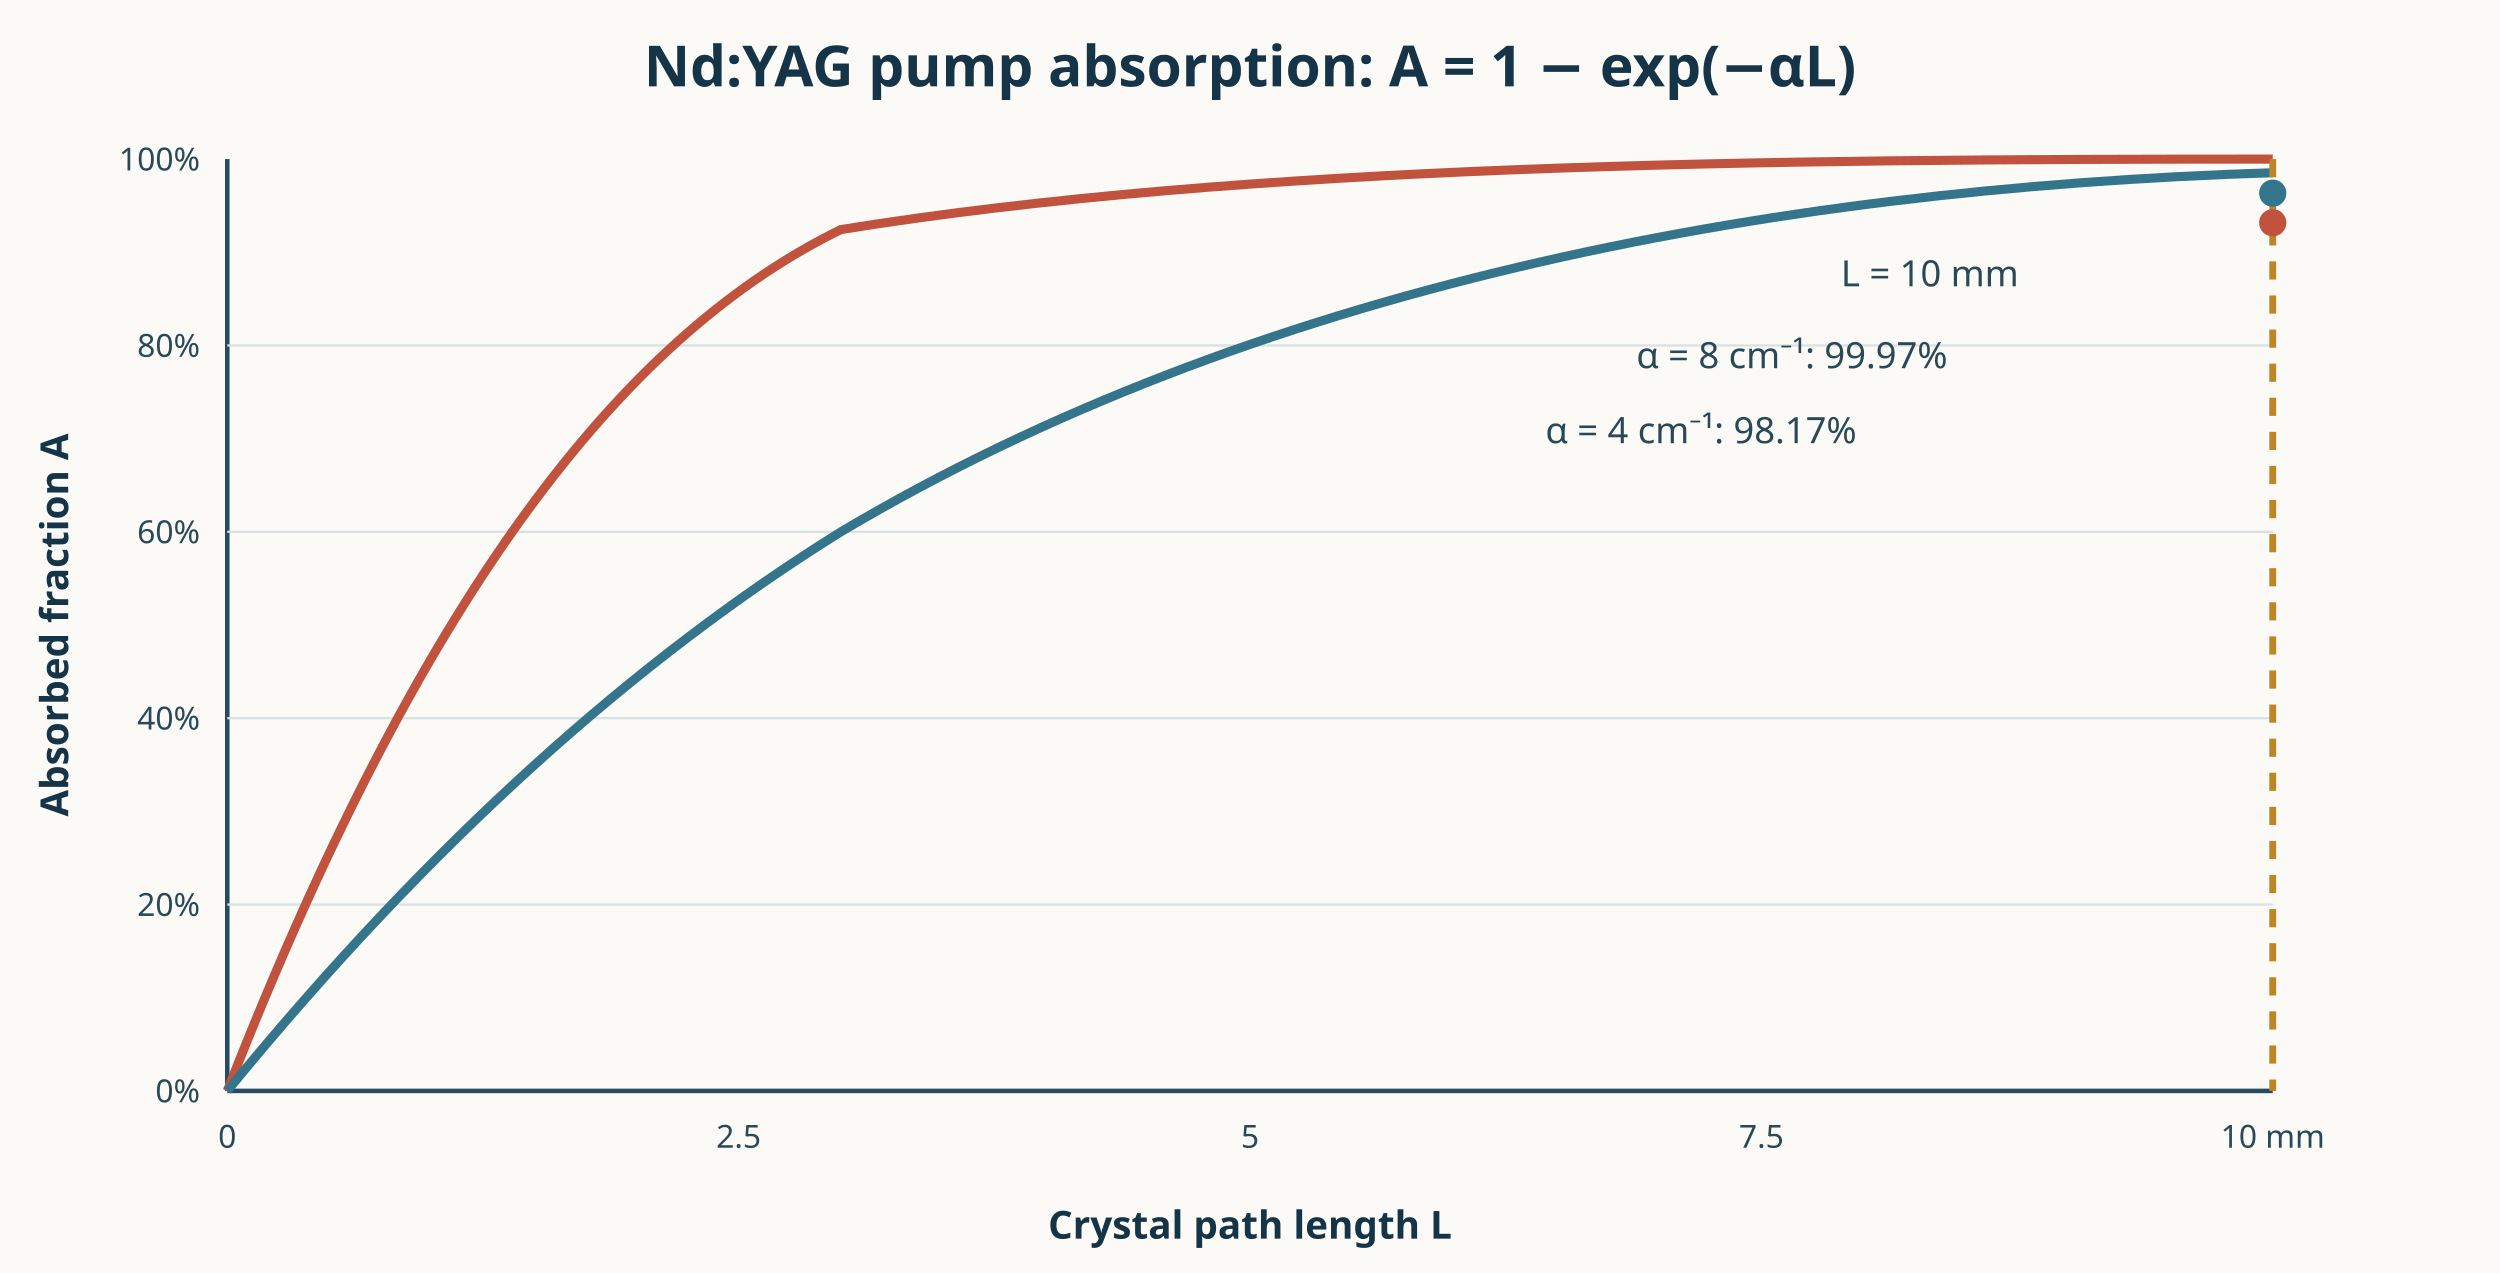
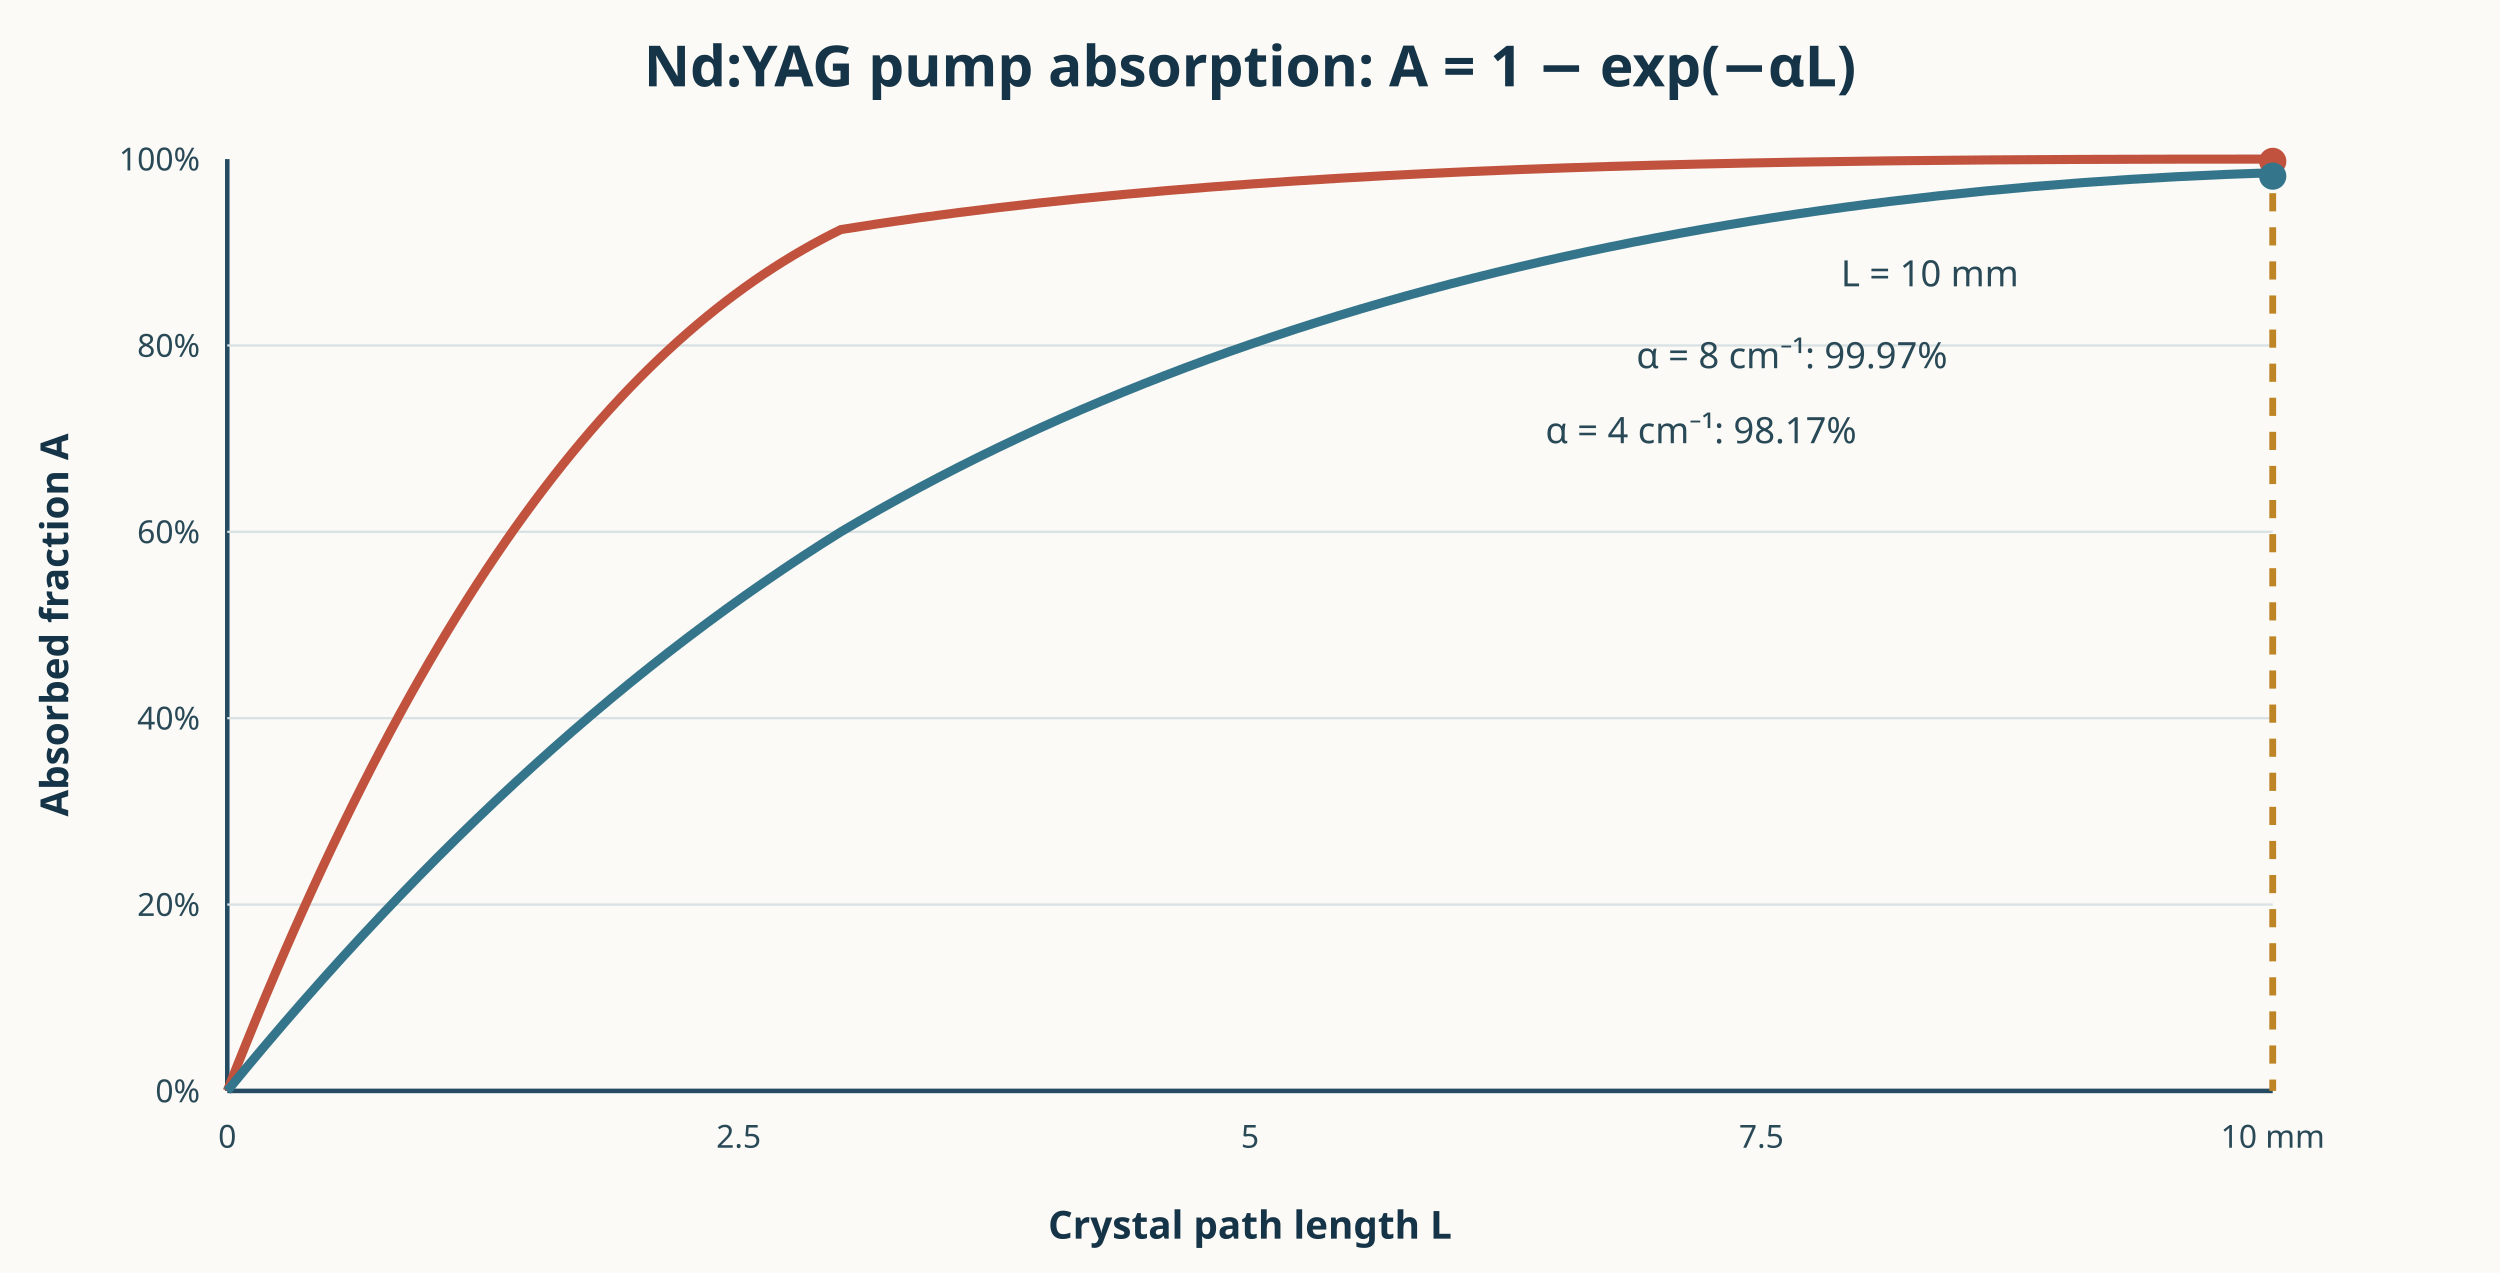
<svg xmlns="http://www.w3.org/2000/svg" viewBox="0 0 1100 560" role="img" aria-labelledby="title desc">
  <defs>
    <style>
      .title { font: 700 25px sans-serif; fill: #163447; }
      .axis { stroke: #244b62; stroke-width: 2; }
      .grid { stroke: #d8e1e3; stroke-width: 1; }
      .tick { font: 14px sans-serif; fill: #294957; }
      .label { font: 600 17px sans-serif; fill: #163447; }
      .peak { stroke: #c0523e; stroke-width: 4; fill: none; }
      .fwhm { stroke: #35758b; stroke-width: 4; fill: none; }
      .select { stroke: #bd8525; stroke-width: 3; stroke-dasharray: 8 7; }
      .legend { font: 16px sans-serif; fill: #294957; }
    </style>
  </defs>
  <rect width="1100" height="560" fill="#fbfaf6" />
  <text x="550" y="38" text-anchor="middle" class="title">Nd:YAG pump absorption: A = 1 − exp(−αL)</text>
  <g transform="translate(100,70)">
    <line x1="0" y1="410" x2="900" y2="410" class="axis" />
    <line x1="0" y1="0" x2="0" y2="410" class="axis" />
    <g class="grid">
      <line x1="0" y1="328" x2="900" y2="328" />
      <line x1="0" y1="246" x2="900" y2="246" />
      <line x1="0" y1="164" x2="900" y2="164" />
      <line x1="0" y1="82" x2="900" y2="82" />
    </g>
    <g class="tick">
      <text x="-12" y="415" text-anchor="end">0%</text>
      <text x="-12" y="333" text-anchor="end">20%</text>
      <text x="-12" y="251" text-anchor="end">40%</text>
      <text x="-12" y="169" text-anchor="end">60%</text>
      <text x="-12" y="87" text-anchor="end">80%</text>
      <text x="-12" y="5" text-anchor="end">100%</text>
      <text x="0" y="435" text-anchor="middle">0</text>
      <text x="225" y="435" text-anchor="middle">2.5</text>
      <text x="450" y="435" text-anchor="middle">5</text>
      <text x="675" y="435" text-anchor="middle">7.5</text>
      <text x="900" y="435" text-anchor="middle">10 mm</text>
    </g>
    <text x="450" y="475" text-anchor="middle" class="label">Crystal path length L</text>
    <text x="-70" y="205" text-anchor="middle" transform="rotate(-90 -70 205)" class="label">Absorbed fraction A</text>
    <path d="M0 410 C90 180 180 75 270 31 C450 2 675 0 900 0" class="peak" />
    <path d="M0 410 C90 300 180 220 270 164 C450 57 675 13 900 6" class="fwhm" />
    <line x1="900" y1="0" x2="900" y2="410" class="select" />
-     <circle cx="900" cy="28" r="6" fill="#c0523e" />
-     <circle cx="900" cy="15" r="6" fill="#35758b" />
+     <circle cx="900" cy="1" r="6" fill="#c0523e" />
+     <circle cx="900" cy="7.5" r="6" fill="#35758b" />
    <text x="710" y="56" class="legend">L = 10 mm</text>
    <text x="620" y="92" class="legend" fill="#c0523e">α = 8 cm⁻¹: 99.97%</text>
    <text x="580" y="125" class="legend" fill="#35758b">α = 4 cm⁻¹: 98.17%</text>
  </g>
</svg>
